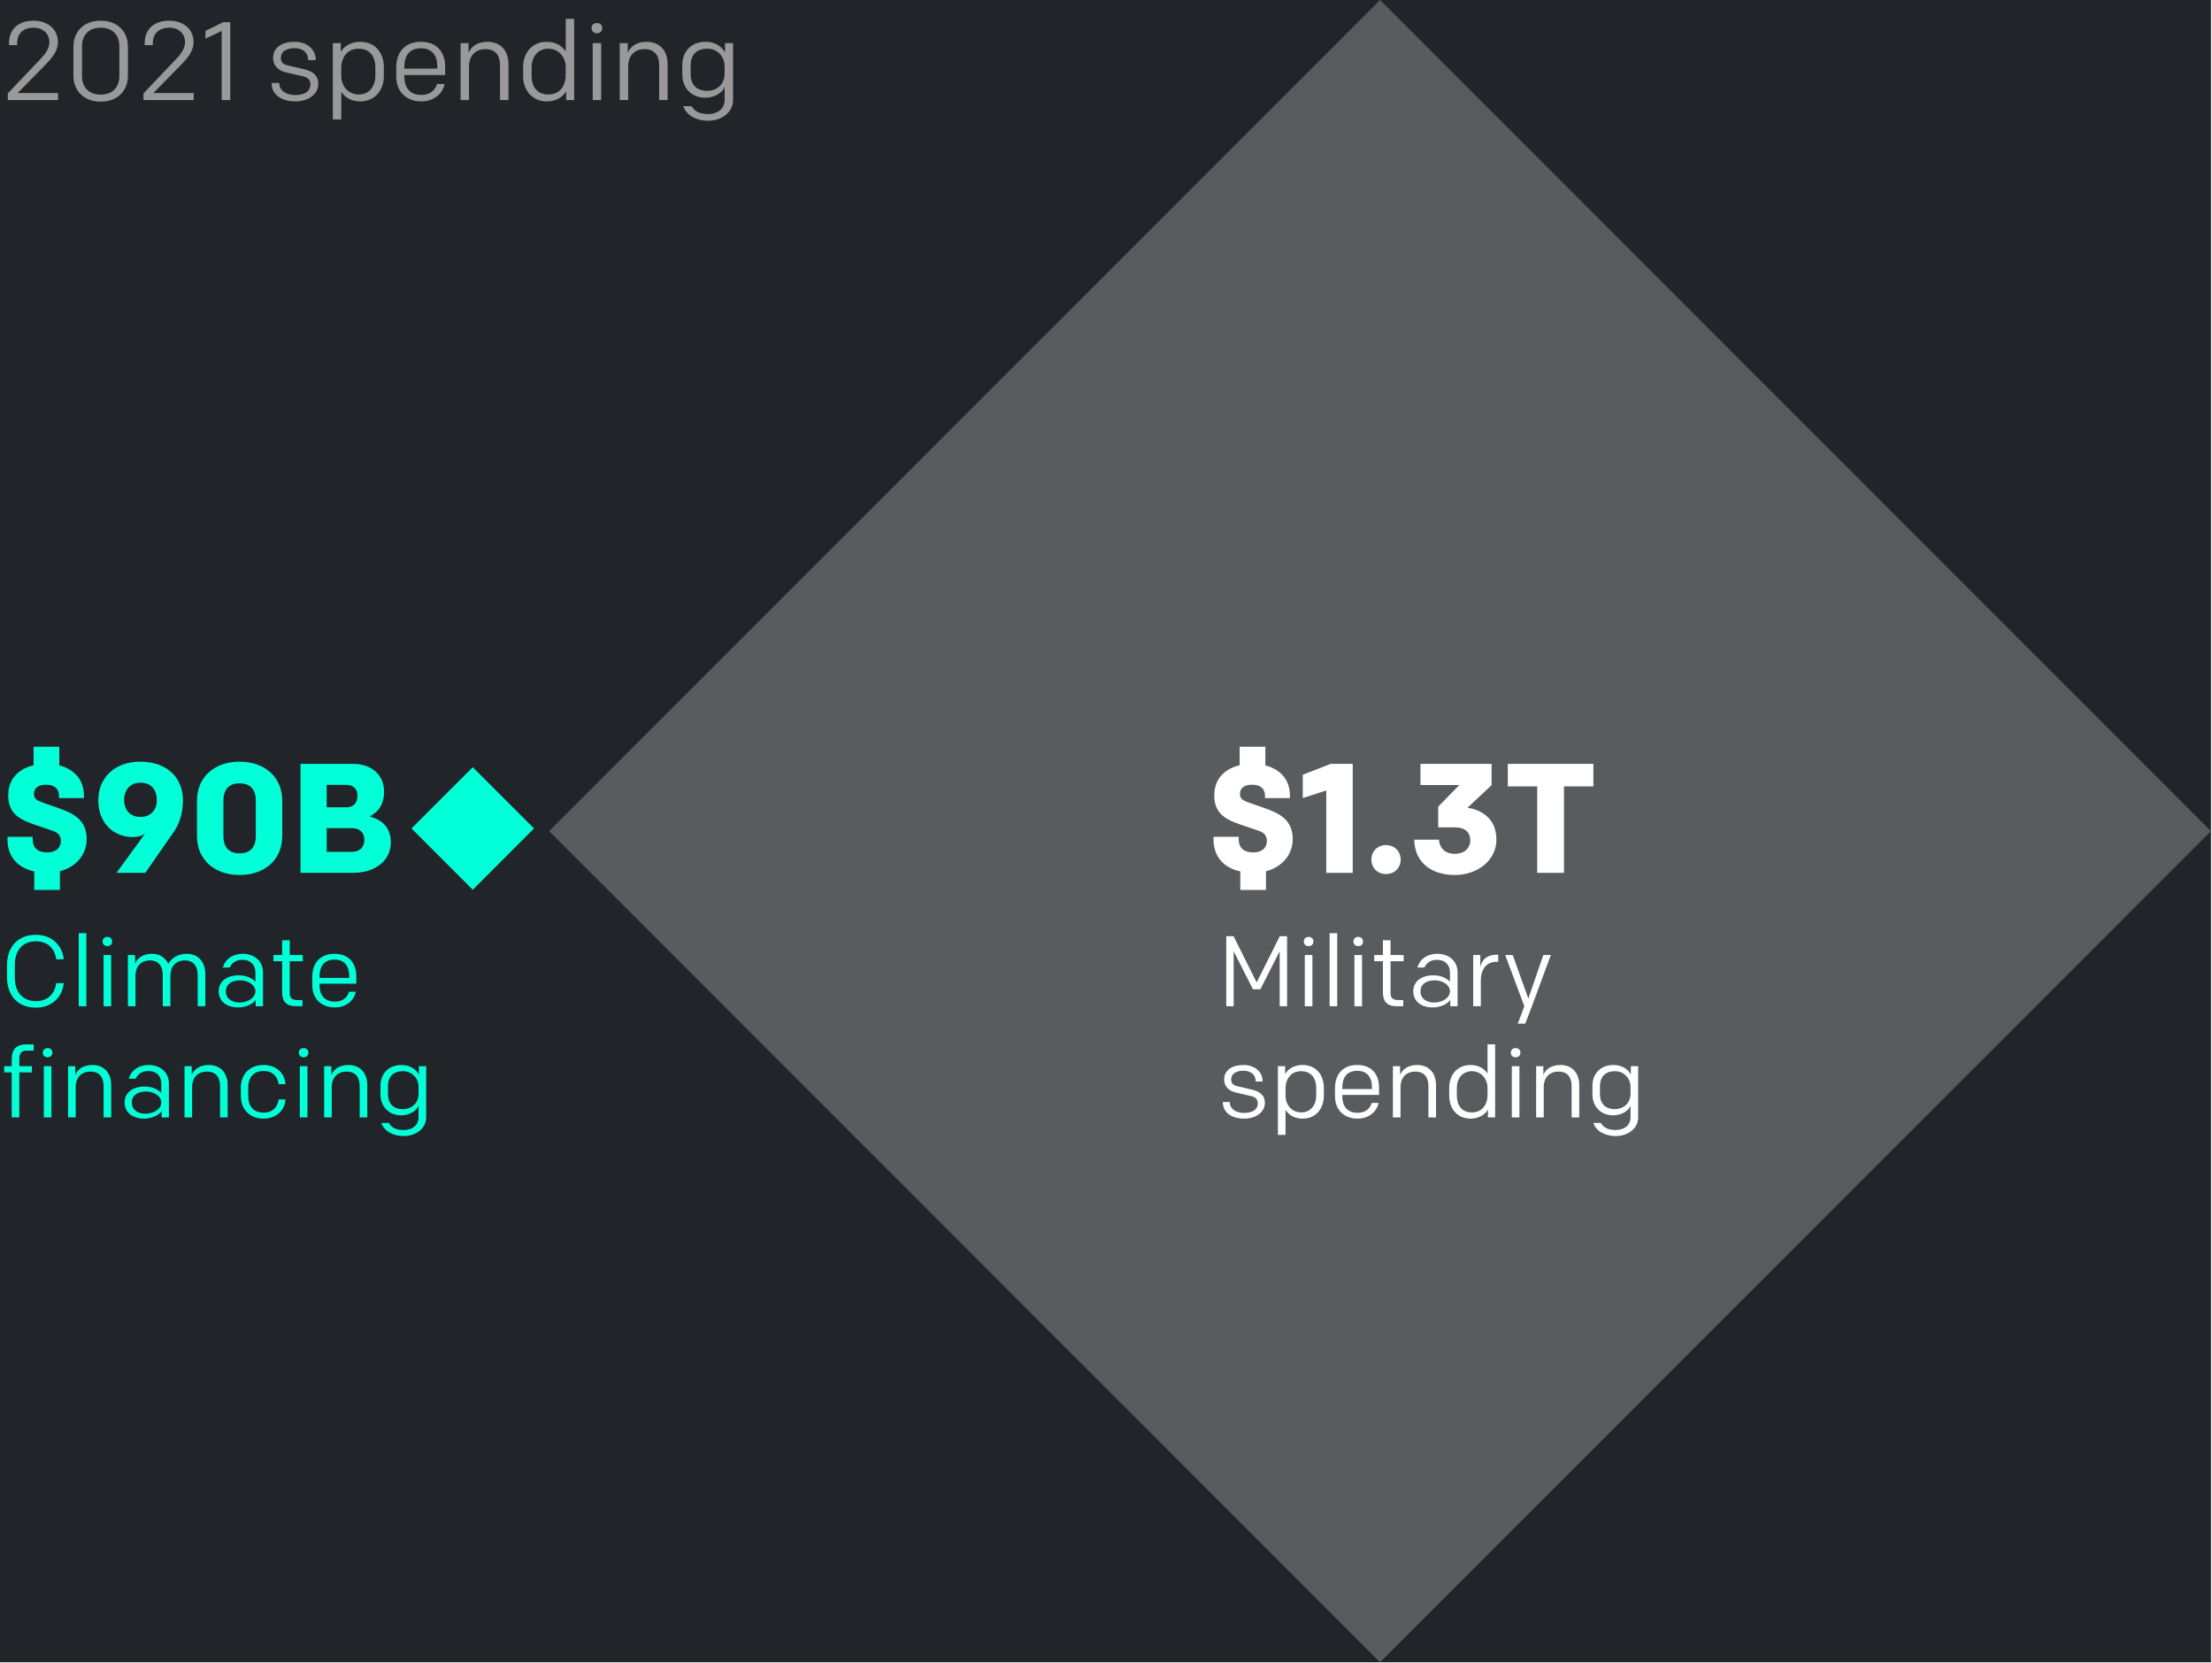
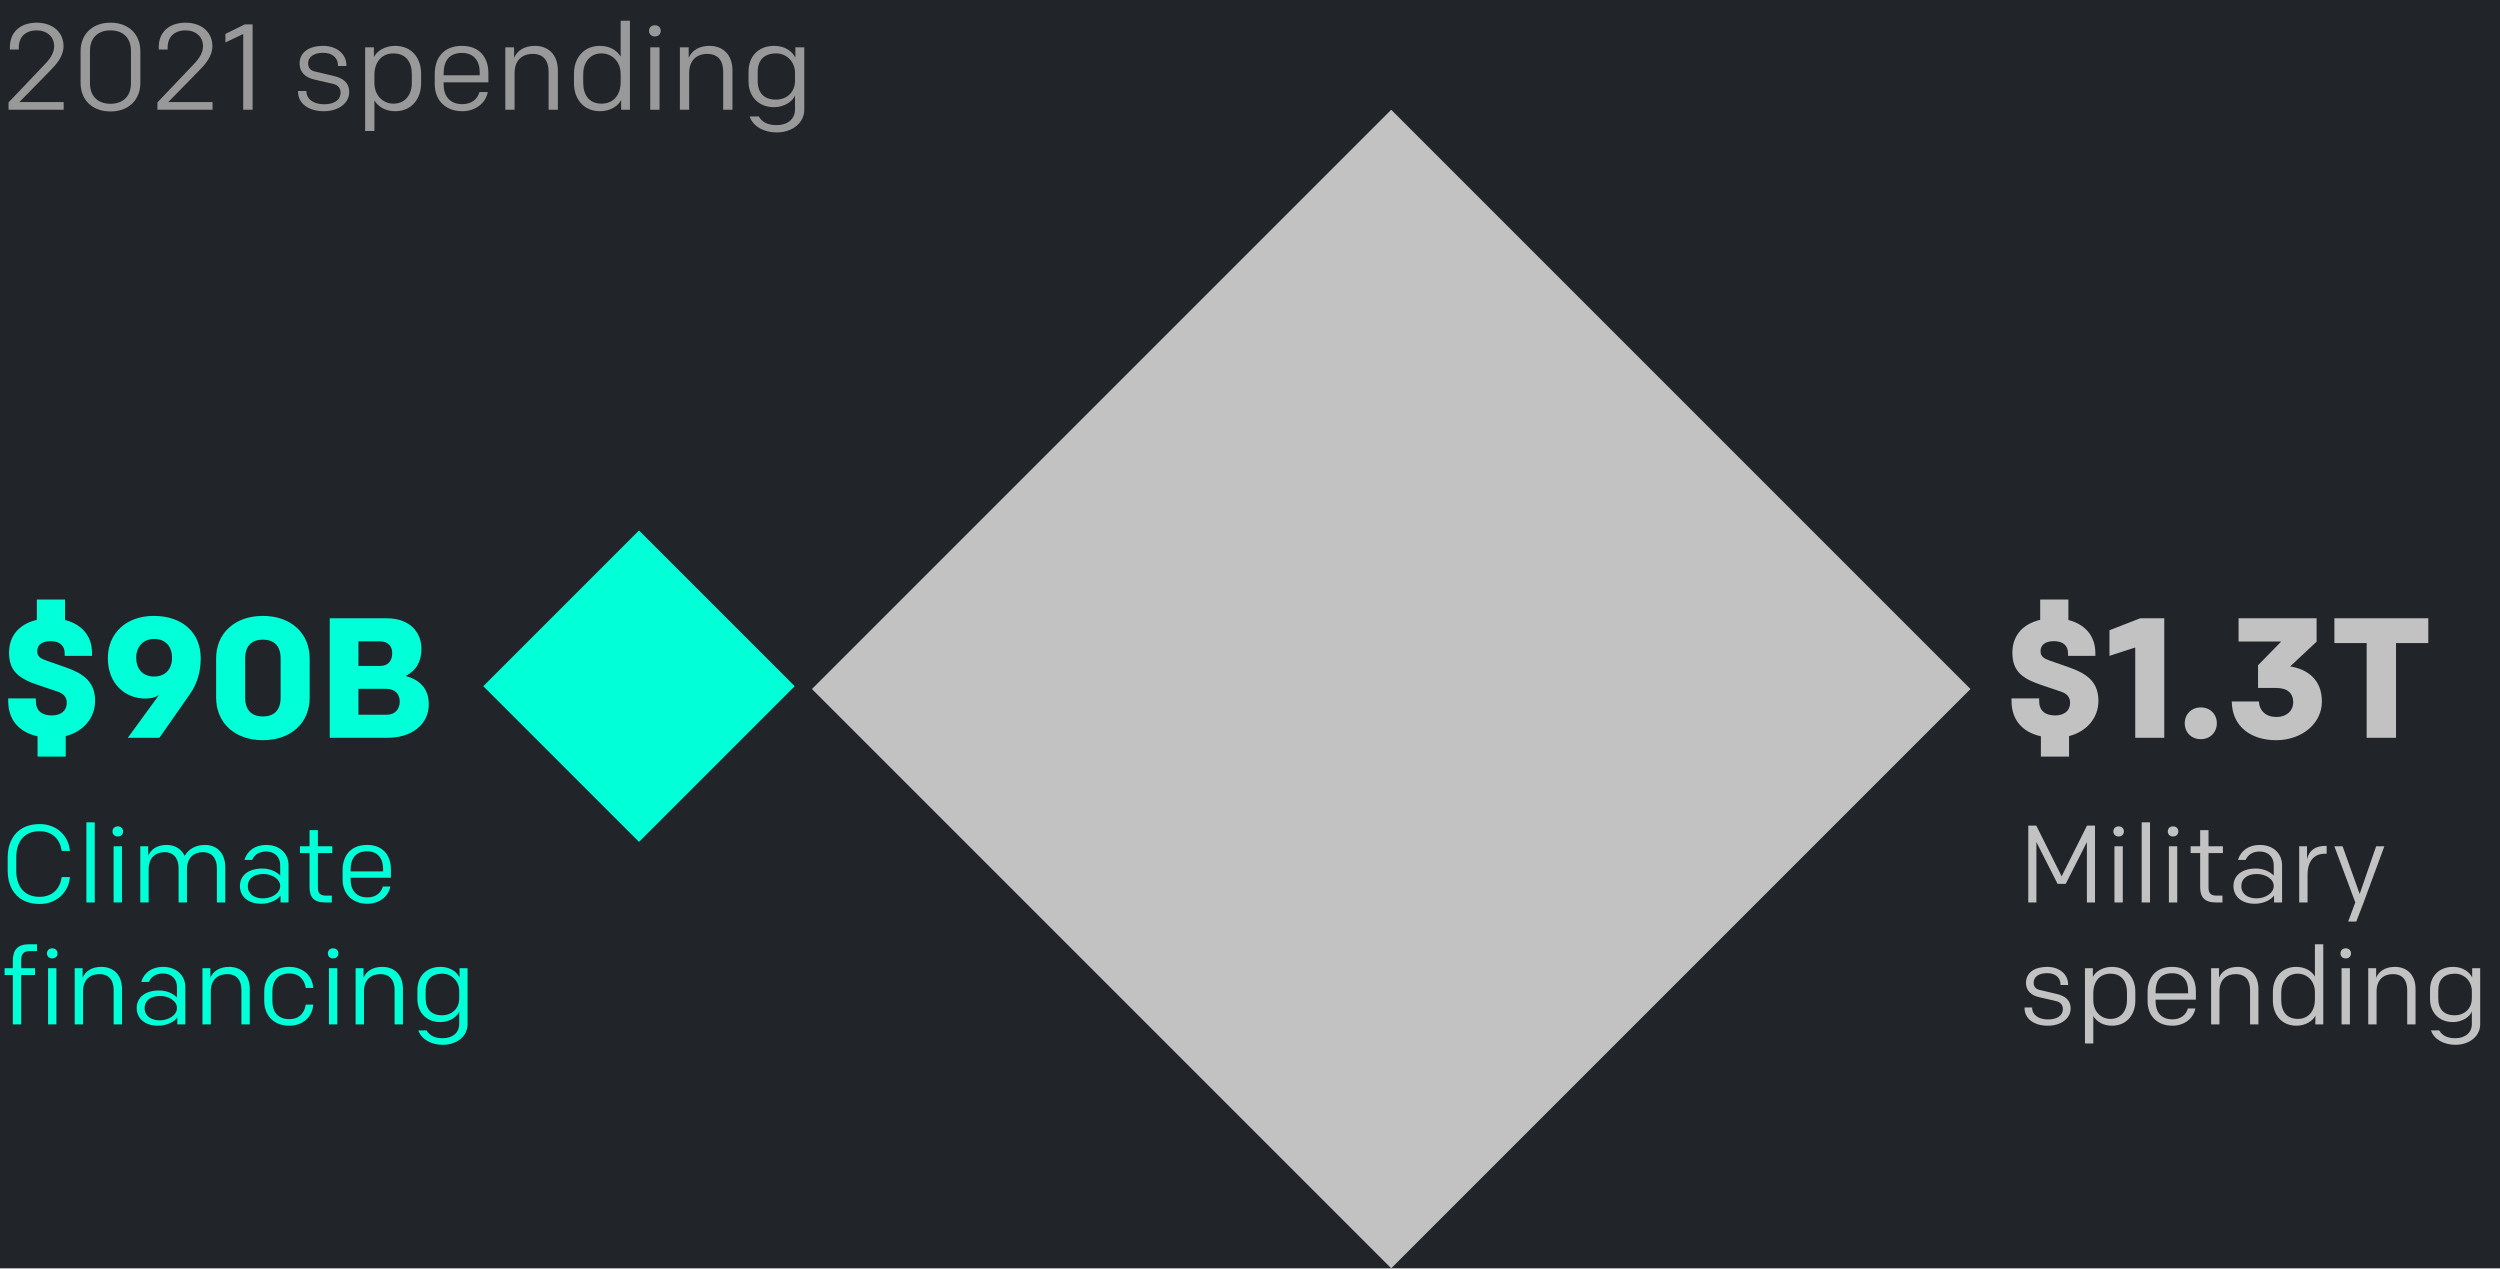
- <svg xmlns="http://www.w3.org/2000/svg" width="398" height="299" fill="none">
-   <path fill="#212529" d="M0 0h397.81v299H0z" />
-   <path fill="#01FFD8" d="m85.062 138 11.023 11.023-11.023 11.023-11.023-11.023z" />
-   <path fill="#595C5F" d="m248.31 0 149.5 149.5L248.31 299 98.81 149.5z" />
-   <path fill="#fff" d="M232.596 150.924c0 2.884-1.988 5.068-4.816 5.796v3.36h-4.62v-3.332c-3.108-.672-4.816-2.772-4.816-5.796v-.42h4.536v.448c0 1.568.98 2.352 2.604 2.352 1.456 0 2.464-.728 2.464-2.072 0-.896-.476-1.484-1.456-1.82l-3.388-1.148c-2.94-1.008-4.62-2.184-4.62-5.236 0-3.024 1.932-4.788 4.564-5.404v-3.332h4.62v3.36c2.66.672 4.424 2.548 4.424 5.404v.476h-4.48v-.392c0-1.288-.812-2.016-2.296-2.016-1.344 0-2.212.532-2.212 1.652 0 .896.616 1.204 1.456 1.512l3.192 1.12c2.604.924 4.844 2.156 4.844 5.488ZM243.395 157h-4.76v-14.812l-4.228 1.372v-4.2l5.04-1.96h3.948V157Zm3.357-2.38c0-1.484 1.092-2.604 2.632-2.604s2.632 1.12 2.632 2.604-1.092 2.604-2.632 2.604-2.632-1.12-2.632-2.604Zm8.829-13.412V137.4h12.796v3.836l-4.34 4.06c2.688.42 5.208 2.044 5.208 5.74s-3.36 6.356-7.504 6.356c-4.004 0-7.224-2.128-7.28-6.356h4.452c.084 1.54 1.148 2.548 2.856 2.548 1.736 0 2.772-1.064 2.772-2.408 0-1.456-.896-2.352-2.8-2.352h-2.968V145.1l3.808-3.892h-7Zm15.713-3.808h15.4v4.06h-5.292V157h-4.816v-15.54h-5.292v-4.06Z" />
-   <path fill="#01FFD8" d="M15.596 150.924c0 2.884-1.988 5.068-4.816 5.796v3.36H6.16v-3.332c-3.108-.672-4.816-2.772-4.816-5.796v-.42H5.88v.448c0 1.568.98 2.352 2.604 2.352 1.456 0 2.464-.728 2.464-2.072 0-.896-.476-1.484-1.456-1.82l-3.388-1.148c-2.94-1.008-4.62-2.184-4.62-5.236 0-3.024 1.932-4.788 4.564-5.404v-3.332h4.62v3.36c2.66.672 4.424 2.548 4.424 5.404v.476h-4.48v-.392c0-1.288-.812-2.016-2.296-2.016-1.344 0-2.212.532-2.212 1.652 0 .896.616 1.204 1.456 1.512l3.192 1.12c2.604.924 4.844 2.156 4.844 5.488ZM26.143 157h-5.18l5.124-7.028c-.644.42-1.26.588-2.268.588-3.248 0-6.132-2.38-6.132-6.608 0-4.116 3.024-6.944 7.532-6.944 4.676 0 7.7 2.716 7.7 6.972 0 2.464-.784 4.452-1.736 5.796L26.143 157Zm-.868-10.052c1.848 0 2.94-1.232 2.94-3.052 0-1.764-.952-3.108-2.94-3.108-1.764 0-2.94 1.232-2.94 3.08 0 1.792 1.036 3.08 2.94 3.08Zm17.839 10.444c-4.592 0-7.672-2.828-7.672-7v-6.384c0-4.172 3.08-7 7.672-7s7.672 2.828 7.672 7v6.384c0 4.172-3.08 7-7.672 7Zm2.912-13.384c0-2.156-1.148-3.108-2.912-3.108s-2.912.952-2.912 3.108v6.384c0 2.156 1.148 3.108 2.912 3.108s2.912-.952 2.912-3.108v-6.384Zm24.291 7.504c0 3.36-2.884 5.488-6.748 5.488h-9.492v-19.6h9.38c3.696 0 5.656 2.24 5.656 5.012 0 2.072-.84 3.528-2.576 4.452 2.128.588 3.78 1.904 3.78 4.648Zm-4.76-.448c0-1.316-.84-2.1-2.24-2.1h-4.536v4.256h4.62c1.372 0 2.156-.896 2.156-2.156Zm-6.776-5.852h3.584c1.26 0 1.96-.812 1.96-2.1 0-1.204-.756-1.932-2.016-1.932h-3.528v4.032Z" />
-   <path fill="#fff" d="M231.582 168.4V181h-1.332v-9.9l-3.474 6.858h-1.332l-3.474-6.858v9.9h-1.332v-12.6h1.314l4.158 8.316 4.158-8.316h1.314Zm3.187 12.6v-9.216h1.368V181h-1.368Zm-.18-11.646c0-.486.342-.828.864-.828s.864.342.864.828c0 .486-.342.828-.864.828s-.864-.342-.864-.828ZM239.234 181v-13.14h1.368V181h-1.368Zm4.464 0v-9.216h1.368V181h-1.368Zm-.18-11.646c0-.486.342-.828.864-.828s.864.342.864.828c0 .486-.342.828-.864.828s-.864-.342-.864-.828ZM252.483 181h-1.152c-1.764 0-2.502-.882-2.502-2.448V172.9h-1.566v-1.116h1.566v-2.646h1.368v2.646h2.358v1.116h-2.358v5.652c0 .936.342 1.332 1.368 1.332h.918V181Zm9.777 0h-1.314v-1.152c-.396.648-1.638 1.368-3.168 1.368-2.178 0-3.492-1.224-3.492-2.898 0-1.782 1.458-2.88 3.654-2.88 1.458 0 2.43.612 2.952 1.152v-1.71c0-1.26-.828-2.232-2.304-2.232-1.17 0-1.926.54-2.304 1.386h-1.26c.468-1.53 1.764-2.466 3.582-2.466 2.286 0 3.654 1.494 3.654 3.312V181Zm-4.194-.666c1.44 0 2.826-.846 2.826-2.034 0-1.152-1.368-1.962-2.754-1.962-1.53 0-2.556.72-2.556 1.998s1.062 1.998 2.484 1.998Zm7.005.666v-9.216h1.278v2.124c.342-1.422 1.332-2.178 3.006-2.178h.216v1.278h-.27c-1.746 0-2.862 1.152-2.862 3.474V181h-1.368Zm9.36 3.132h-1.332l1.17-3.132-3.438-9.216h1.35l2.808 7.83 2.7-7.83h1.35L275.637 181l-1.206 3.132Zm-50.589 17.084c-2.232 0-3.816-1.116-3.816-2.898v-.09h1.242v.054c0 1.152 1.08 1.908 2.592 1.908 1.422 0 2.448-.558 2.448-1.746 0-.648-.414-1.116-1.152-1.278l-2.736-.63c-1.368-.306-2.16-1.134-2.16-2.34 0-1.728 1.458-2.628 3.492-2.628 1.926 0 3.42 1.17 3.42 2.88v.09h-1.242v-.054c0-1.134-.828-1.89-2.196-1.89-1.278 0-2.214.54-2.214 1.566 0 .63.306 1.026.972 1.188l2.826.666c1.422.342 2.268 1.044 2.268 2.376 0 1.638-1.584 2.826-3.744 2.826Zm7.459 2.916h-1.368v-12.348h1.296v1.44c.396-.846 1.584-1.656 3.114-1.656 2.466 0 3.852 1.782 3.852 4.122v1.404c0 2.394-1.494 4.122-3.816 4.122-1.44 0-2.52-.648-3.078-1.584v4.5Zm5.526-7.092v-1.296c0-1.692-.81-3.06-2.718-3.06-1.818 0-2.808 1.386-2.808 3.168v1.188c0 1.89 1.296 3.06 2.826 3.06 1.746 0 2.7-1.368 2.7-3.06Zm7.446 4.176c-2.394 0-4.068-1.53-4.068-4.014v-1.476c0-2.502 1.422-4.158 4.014-4.158 2.628 0 3.906 1.746 3.906 4.014v1.368h-6.606v.324c0 1.602.828 2.898 2.754 2.898 1.386 0 2.232-.738 2.538-1.782h1.224c-.306 1.656-1.836 2.826-3.762 2.826Zm-2.754-5.598v.288h5.328v-.432c0-1.638-.828-2.862-2.628-2.862-1.98 0-2.7 1.314-2.7 3.006Zm9.103 5.382v-9.216h1.296v1.566c.432-1.044 1.476-1.782 3.078-1.782 2.07 0 3.384 1.404 3.384 3.618V201h-1.368v-5.616c0-1.566-.702-2.628-2.358-2.628-1.512 0-2.664.918-2.664 2.826V201h-1.368Zm17.026-13.14h1.368V201h-1.296v-1.44c-.396.846-1.584 1.656-3.114 1.656-2.43 0-3.852-1.818-3.852-4.122v-1.404c0-2.394 1.494-4.122 3.816-4.122 1.44 0 2.52.648 3.078 1.584v-5.292Zm-5.526 7.884v1.296c0 1.692.81 3.06 2.718 3.06 1.818 0 2.808-1.386 2.808-3.168v-1.188c0-1.89-1.296-3.06-2.826-3.06-1.746 0-2.7 1.368-2.7 3.06Zm9.895 5.256v-9.216h1.368V201h-1.368Zm-.18-11.646c0-.486.342-.828.864-.828s.864.342.864.828c0 .486-.342.828-.864.828s-.864-.342-.864-.828ZM276.392 201v-9.216h1.296v1.566c.432-1.044 1.476-1.782 3.078-1.782 2.07 0 3.384 1.404 3.384 3.618V201h-1.368v-5.616c0-1.566-.702-2.628-2.358-2.628-1.512 0-2.664.918-2.664 2.826V201h-1.368Zm14.29 3.348c-1.836 0-3.492-.846-3.996-2.358h1.35c.504.882 1.386 1.278 2.646 1.278 1.602 0 2.7-.9 2.7-2.304v-2.088c-.288.846-1.548 1.746-3.096 1.746-2.394 0-3.762-1.71-3.762-3.762v-1.53c0-2.088 1.35-3.762 3.78-3.762 1.728 0 2.754.936 3.132 1.746v-1.53h1.314V201c0 1.908-1.728 3.348-4.068 3.348Zm-.126-4.842c1.566 0 2.826-1.044 2.826-2.79v-1.188c0-1.566-1.188-2.844-2.772-2.844-1.8 0-2.736.99-2.736 2.754v1.314c0 1.728.918 2.754 2.682 2.754Z" />
-   <path fill="#01FFD8" d="M6.498 181.252c-3.474 0-5.238-2.358-5.238-5.49v-2.124c0-3.132 1.764-5.49 5.238-5.49 2.916 0 4.77 2.034 4.968 4.41h-1.35c-.216-1.728-1.368-3.24-3.636-3.24-2.574 0-3.816 1.8-3.816 4.266v2.232c0 2.466 1.242 4.266 3.816 4.266 2.268 0 3.42-1.512 3.636-3.24h1.35c-.198 2.376-2.052 4.41-4.968 4.41Zm7.671-.252v-13.14h1.368V181H14.17Zm4.465 0v-9.216h1.368V181h-1.368Zm-.18-11.646c0-.486.342-.828.864-.828s.864.342.864.828c0 .486-.342.828-.864.828s-.864-.342-.864-.828ZM23.009 181v-9.216h1.296v1.566c.432-1.044 1.44-1.782 3.042-1.782 1.368 0 2.412.684 2.934 1.8.63-1.08 1.746-1.8 3.348-1.8 2.016 0 3.312 1.44 3.312 3.618V181h-1.368v-5.616c0-1.566-.774-2.628-2.286-2.628s-2.628.918-2.628 2.826V181H29.29v-5.616c0-1.566-.774-2.628-2.286-2.628s-2.628.918-2.628 2.826V181h-1.368Zm24.312 0h-1.314v-1.152c-.396.648-1.638 1.368-3.168 1.368-2.178 0-3.492-1.224-3.492-2.898 0-1.782 1.458-2.88 3.654-2.88 1.458 0 2.43.612 2.952 1.152v-1.71c0-1.26-.828-2.232-2.304-2.232-1.17 0-1.926.54-2.304 1.386h-1.26c.468-1.53 1.764-2.466 3.582-2.466 2.286 0 3.654 1.494 3.654 3.312V181Zm-4.194-.666c1.44 0 2.826-.846 2.826-2.034 0-1.152-1.368-1.962-2.754-1.962-1.53 0-2.556.72-2.556 1.998s1.062 1.998 2.484 1.998Zm11.292.666h-1.152c-1.764 0-2.502-.882-2.502-2.448V172.9h-1.566v-1.116h1.566v-2.646h1.368v2.646h2.358v1.116h-2.358v5.652c0 .936.342 1.332 1.368 1.332h.918V181Zm5.835.216c-2.394 0-4.068-1.53-4.068-4.014v-1.476c0-2.502 1.422-4.158 4.014-4.158 2.628 0 3.906 1.746 3.906 4.014v1.368H57.5v.324c0 1.602.828 2.898 2.754 2.898 1.386 0 2.232-.738 2.538-1.782h1.224c-.306 1.656-1.836 2.826-3.762 2.826Zm-2.754-5.598v.288h5.328v-.432c0-1.638-.828-2.862-2.628-2.862-1.98 0-2.7 1.314-2.7 3.006ZM2.106 201v-8.1H.756v-1.116h1.35v-1.224c0-1.782.792-2.7 2.664-2.7h1.296v1.116H4.878c-.972 0-1.404.45-1.404 1.476v1.332h2.268v1.116H3.474v8.1H2.106Zm5.778 0v-9.216h1.368V201H7.884Zm-.18-11.646c0-.486.342-.828.864-.828s.864.342.864.828c0 .486-.342.828-.864.828s-.864-.342-.864-.828ZM12.251 201v-9.216h1.296v1.566c.432-1.044 1.476-1.782 3.078-1.782 2.07 0 3.384 1.404 3.384 3.618V201h-1.368v-5.616c0-1.566-.702-2.628-2.358-2.628-1.512 0-2.664.918-2.664 2.826V201h-1.368Zm18.142 0h-1.314v-1.152c-.396.648-1.638 1.368-3.168 1.368-2.178 0-3.492-1.224-3.492-2.898 0-1.782 1.458-2.88 3.654-2.88 1.458 0 2.43.612 2.952 1.152v-1.71c0-1.26-.828-2.232-2.304-2.232-1.17 0-1.926.54-2.304 1.386h-1.26c.468-1.53 1.764-2.466 3.582-2.466 2.286 0 3.654 1.494 3.654 3.312V201Zm-4.194-.666c1.44 0 2.826-.846 2.826-2.034 0-1.152-1.368-1.962-2.754-1.962-1.53 0-2.556.72-2.556 1.998s1.062 1.998 2.484 1.998Zm7.005.666v-9.216H34.5v1.566c.432-1.044 1.476-1.782 3.078-1.782 2.07 0 3.384 1.404 3.384 3.618V201h-1.368v-5.616c0-1.566-.702-2.628-2.358-2.628-1.512 0-2.664.918-2.664 2.826V201h-1.368Zm14.218.216c-2.556 0-4.086-1.728-4.086-4.05v-1.548c0-2.322 1.53-4.05 4.086-4.05 2.322 0 3.834 1.512 3.942 3.456H50.14c-.18-1.242-.954-2.376-2.7-2.376-1.89 0-2.772 1.224-2.772 2.952v1.584c0 1.728.882 2.952 2.772 2.952 1.746 0 2.52-1.134 2.7-2.376h1.224c-.108 1.944-1.62 3.456-3.942 3.456Zm6.526-.216v-9.216h1.368V201h-1.368Zm-.18-11.646c0-.486.342-.828.864-.828s.864.342.864.828c0 .486-.342.828-.864.828s-.864-.342-.864-.828ZM58.323 201v-9.216h1.296v1.566c.432-1.044 1.476-1.782 3.078-1.782 2.07 0 3.384 1.404 3.384 3.618V201h-1.368v-5.616c0-1.566-.702-2.628-2.358-2.628-1.512 0-2.664.918-2.664 2.826V201h-1.368Zm14.29 3.348c-1.836 0-3.492-.846-3.996-2.358h1.35c.504.882 1.386 1.278 2.646 1.278 1.602 0 2.7-.9 2.7-2.304v-2.088c-.288.846-1.548 1.746-3.096 1.746-2.394 0-3.762-1.71-3.762-3.762v-1.53c0-2.088 1.35-3.762 3.78-3.762 1.728 0 2.754.936 3.132 1.746v-1.53h1.314V201c0 1.908-1.728 3.348-4.068 3.348Zm-.126-4.842c1.566 0 2.826-1.044 2.826-2.79v-1.188c0-1.566-1.188-2.844-2.772-2.844-1.8 0-2.736.99-2.736 2.754v1.314c0 1.728.918 2.754 2.682 2.754Z" />
+ <svg xmlns="http://www.w3.org/2000/svg" width="410" height="208" fill="none">
+   <path fill="#212529" d="M0 0h410v208H0z" />
  <path fill="#999" d="M1.4 18v-1.2l5.92-6.22c.98-1.02 1.56-1.94 1.56-3.02 0-1.56-1.22-2.58-2.86-2.58C4.24 4.98 3.08 6 3.08 7.8v.32H1.62v-.38c0-2.56 1.8-4.02 4.4-4.02 2.54 0 4.4 1.5 4.4 3.84 0 1.7-1.18 3-2.3 4.14l-4.94 5.04h7.26V18H1.4Zm16.716.28c-3.08 0-4.9-2-4.9-4.66V8.38c0-2.66 1.82-4.66 4.9-4.66s4.9 2 4.9 4.66v5.24c0 2.66-1.82 4.66-4.9 4.66Zm0-1.26c2.18 0 3.36-1.36 3.36-3.34V8.32c0-1.98-1.18-3.34-3.36-3.34-2.18 0-3.36 1.36-3.36 3.34v5.36c0 1.98 1.18 3.34 3.36 3.34Zm7.698.98v-1.2l5.92-6.22c.98-1.02 1.56-1.94 1.56-3.02 0-1.56-1.22-2.58-2.86-2.58-1.78 0-2.94 1.02-2.94 2.82v.32h-1.46v-.38c0-2.56 1.8-4.02 4.4-4.02 2.54 0 4.4 1.5 4.4 3.84 0 1.7-1.18 3-2.3 4.14l-4.94 5.04h7.26V18h-9.04Zm14.074 0V5.58l-2.92 1.38v-1.4L40.148 4h1.28v14h-1.54Zm13.226.24c-2.48 0-4.24-1.24-4.24-3.22v-.1h1.38v.06c0 1.28 1.2 2.12 2.88 2.12 1.58 0 2.72-.62 2.72-1.94 0-.72-.46-1.24-1.28-1.42l-3.04-.7c-1.52-.34-2.4-1.26-2.4-2.6 0-1.92 1.62-2.92 3.88-2.92 2.14 0 3.8 1.3 3.8 3.2v.1h-1.38v-.06c0-1.26-.92-2.1-2.44-2.1-1.42 0-2.46.6-2.46 1.74 0 .7.34 1.14 1.08 1.32l3.14.74c1.58.38 2.52 1.16 2.52 2.64 0 1.82-1.76 3.14-4.16 3.14Zm8.288 3.24h-1.52V7.76h1.44v1.6c.44-.94 1.76-1.84 3.46-1.84 2.74 0 4.28 1.98 4.28 4.58v1.56c0 2.66-1.66 4.58-4.24 4.58-1.6 0-2.8-.72-3.42-1.76v5Zm6.14-7.88v-1.44c0-1.88-.9-3.4-3.02-3.4-2.02 0-3.12 1.54-3.12 3.52v1.32c0 2.1 1.44 3.4 3.14 3.4 1.94 0 3-1.52 3-3.4Zm8.274 4.64c-2.66 0-4.52-1.7-4.52-4.46v-1.64c0-2.78 1.58-4.62 4.46-4.62 2.92 0 4.34 1.94 4.34 4.46v1.52h-7.34v.36c0 1.78.92 3.22 3.06 3.22 1.54 0 2.48-.82 2.82-1.98h1.36c-.34 1.84-2.04 3.14-4.18 3.14Zm-3.06-6.22v.32h5.92v-.48c0-1.82-.92-3.18-2.92-3.18-2.2 0-3 1.46-3 3.34ZM82.87 18V7.76h1.44V9.5c.48-1.16 1.64-1.98 3.42-1.98 2.3 0 3.76 1.56 3.76 4.02V18h-1.52v-6.24c0-1.74-.78-2.92-2.62-2.92-1.68 0-2.96 1.02-2.96 3.14V18h-1.52Zm18.918-14.6h1.52V18h-1.44v-1.6c-.44.94-1.76 1.84-3.46 1.84-2.7 0-4.28-2.02-4.28-4.58V12.1c0-2.66 1.66-4.58 4.24-4.58 1.6 0 2.8.72 3.42 1.76V3.4Zm-6.14 8.76v1.44c0 1.88.9 3.4 3.02 3.4 2.02 0 3.12-1.54 3.12-3.52v-1.32c0-2.1-1.44-3.4-3.14-3.4-1.94 0-3 1.52-3 3.4ZM106.642 18V7.76h1.52V18h-1.52Zm-.2-12.94c0-.54.38-.92.96-.92s.96.38.96.92-.38.92-.96.92-.96-.38-.96-.92ZM111.503 18V7.76h1.44V9.5c.48-1.16 1.64-1.98 3.42-1.98 2.3 0 3.76 1.56 3.76 4.02V18h-1.52v-6.24c0-1.74-.78-2.92-2.62-2.92-1.68 0-2.96 1.02-2.96 3.14V18h-1.52Zm15.878 3.72c-2.04 0-3.88-.94-4.44-2.62h1.5c.56.98 1.54 1.42 2.94 1.42 1.78 0 3-1 3-2.56v-2.32c-.32.94-1.72 1.94-3.44 1.94-2.66 0-4.18-1.9-4.18-4.18v-1.7c0-2.32 1.5-4.18 4.2-4.18 1.92 0 3.06 1.04 3.48 1.94v-1.7h1.46V18c0 2.12-1.92 3.72-4.52 3.72Zm-.14-5.38c1.74 0 3.14-1.16 3.14-3.1v-1.32c0-1.74-1.32-3.16-3.08-3.16-2 0-3.04 1.1-3.04 3.06v1.46c0 1.92 1.02 3.06 2.98 3.06Z" />
+   <path fill="#01FFD8" d="m104.797 87 25.534 25.534-25.534 25.535-25.534-25.535z" />
+   <path fill="#C2C2C2" d="m228.159 18 95 95-95 95-95-95z" />
+   <path fill="#01FFD8" d="M15.596 114.924c0 2.884-1.988 5.068-4.816 5.796v3.36H6.16v-3.332c-3.108-.672-4.816-2.772-4.816-5.796v-.42H5.88v.448c0 1.568.98 2.352 2.604 2.352 1.456 0 2.464-.728 2.464-2.072 0-.896-.476-1.484-1.456-1.82l-3.388-1.148c-2.94-1.008-4.62-2.184-4.62-5.236 0-3.024 1.932-4.788 4.564-5.404V98.32h4.62v3.36c2.66.672 4.424 2.548 4.424 5.404v.476h-4.48v-.392c0-1.288-.812-2.016-2.296-2.016-1.344 0-2.212.532-2.212 1.652 0 .896.616 1.204 1.456 1.512l3.192 1.12c2.604.924 4.844 2.156 4.844 5.488ZM26.143 121h-5.18l5.124-7.028c-.644.42-1.26.588-2.268.588-3.248 0-6.132-2.38-6.132-6.608 0-4.116 3.024-6.944 7.532-6.944 4.676 0 7.7 2.716 7.7 6.972 0 2.464-.784 4.452-1.736 5.796L26.143 121Zm-.868-10.052c1.848 0 2.94-1.232 2.94-3.052 0-1.764-.952-3.108-2.94-3.108-1.764 0-2.94 1.232-2.94 3.08 0 1.792 1.036 3.08 2.94 3.08Zm17.839 10.444c-4.592 0-7.672-2.828-7.672-7v-6.384c0-4.172 3.08-7 7.672-7s7.672 2.828 7.672 7v6.384c0 4.172-3.08 7-7.672 7Zm2.912-13.384c0-2.156-1.148-3.108-2.912-3.108s-2.912.952-2.912 3.108v6.384c0 2.156 1.148 3.108 2.912 3.108s2.912-.952 2.912-3.108v-6.384Zm24.291 7.504c0 3.36-2.884 5.488-6.748 5.488h-9.492v-19.6h9.38c3.696 0 5.656 2.24 5.656 5.012 0 2.072-.84 3.528-2.576 4.452 2.128.588 3.78 1.904 3.78 4.648Zm-4.76-.448c0-1.316-.84-2.1-2.24-2.1h-4.536v4.256h4.62c1.372 0 2.156-.896 2.156-2.156Zm-6.776-5.852h3.584c1.26 0 1.96-.812 1.96-2.1 0-1.204-.756-1.932-2.016-1.932h-3.528v4.032ZM6.498 148.252c-3.474 0-5.238-2.358-5.238-5.49v-2.124c0-3.132 1.764-5.49 5.238-5.49 2.916 0 4.77 2.034 4.968 4.41h-1.35c-.216-1.728-1.368-3.24-3.636-3.24-2.574 0-3.816 1.8-3.816 4.266v2.232c0 2.466 1.242 4.266 3.816 4.266 2.268 0 3.42-1.512 3.636-3.24h1.35c-.198 2.376-2.052 4.41-4.968 4.41Zm7.671-.252v-13.14h1.368V148H14.17Zm4.465 0v-9.216h1.368V148h-1.368Zm-.18-11.646c0-.486.342-.828.864-.828s.864.342.864.828c0 .486-.342.828-.864.828s-.864-.342-.864-.828ZM23.009 148v-9.216h1.296v1.566c.432-1.044 1.44-1.782 3.042-1.782 1.368 0 2.412.684 2.934 1.8.63-1.08 1.746-1.8 3.348-1.8 2.016 0 3.312 1.44 3.312 3.618V148h-1.368v-5.616c0-1.566-.774-2.628-2.286-2.628s-2.628.918-2.628 2.826V148H29.29v-5.616c0-1.566-.774-2.628-2.286-2.628s-2.628.918-2.628 2.826V148h-1.368Zm24.312 0h-1.314v-1.152c-.396.648-1.638 1.368-3.168 1.368-2.178 0-3.492-1.224-3.492-2.898 0-1.782 1.458-2.88 3.654-2.88 1.458 0 2.43.612 2.952 1.152v-1.71c0-1.26-.828-2.232-2.304-2.232-1.17 0-1.926.54-2.304 1.386h-1.26c.468-1.53 1.764-2.466 3.582-2.466 2.286 0 3.654 1.494 3.654 3.312V148Zm-4.194-.666c1.44 0 2.826-.846 2.826-2.034 0-1.152-1.368-1.962-2.754-1.962-1.53 0-2.556.72-2.556 1.998s1.062 1.998 2.484 1.998Zm11.292.666h-1.152c-1.764 0-2.502-.882-2.502-2.448V139.9h-1.566v-1.116h1.566v-2.646h1.368v2.646h2.358v1.116h-2.358v5.652c0 .936.342 1.332 1.368 1.332h.918V148Zm5.835.216c-2.394 0-4.068-1.53-4.068-4.014v-1.476c0-2.502 1.422-4.158 4.014-4.158 2.628 0 3.906 1.746 3.906 4.014v1.368H57.5v.324c0 1.602.828 2.898 2.754 2.898 1.386 0 2.232-.738 2.538-1.782h1.224c-.306 1.656-1.836 2.826-3.762 2.826Zm-2.754-5.598v.288h5.328v-.432c0-1.638-.828-2.862-2.628-2.862-1.98 0-2.7 1.314-2.7 3.006ZM2.106 168v-8.1H.756v-1.116h1.35v-1.224c0-1.782.792-2.7 2.664-2.7h1.296v1.116H4.878c-.972 0-1.404.45-1.404 1.476v1.332h2.268v1.116H3.474v8.1H2.106Zm5.778 0v-9.216h1.368V168H7.884Zm-.18-11.646c0-.486.342-.828.864-.828s.864.342.864.828c0 .486-.342.828-.864.828s-.864-.342-.864-.828ZM12.251 168v-9.216h1.296v1.566c.432-1.044 1.476-1.782 3.078-1.782 2.07 0 3.384 1.404 3.384 3.618V168h-1.368v-5.616c0-1.566-.702-2.628-2.358-2.628-1.512 0-2.664.918-2.664 2.826V168h-1.368Zm18.142 0h-1.314v-1.152c-.396.648-1.638 1.368-3.168 1.368-2.178 0-3.492-1.224-3.492-2.898 0-1.782 1.458-2.88 3.654-2.88 1.458 0 2.43.612 2.952 1.152v-1.71c0-1.26-.828-2.232-2.304-2.232-1.17 0-1.926.54-2.304 1.386h-1.26c.468-1.53 1.764-2.466 3.582-2.466 2.286 0 3.654 1.494 3.654 3.312V168Zm-4.194-.666c1.44 0 2.826-.846 2.826-2.034 0-1.152-1.368-1.962-2.754-1.962-1.53 0-2.556.72-2.556 1.998s1.062 1.998 2.484 1.998Zm7.005.666v-9.216H34.5v1.566c.432-1.044 1.476-1.782 3.078-1.782 2.07 0 3.384 1.404 3.384 3.618V168h-1.368v-5.616c0-1.566-.702-2.628-2.358-2.628-1.512 0-2.664.918-2.664 2.826V168h-1.368Zm14.218.216c-2.556 0-4.086-1.728-4.086-4.05v-1.548c0-2.322 1.53-4.05 4.086-4.05 2.322 0 3.834 1.512 3.942 3.456H50.14c-.18-1.242-.954-2.376-2.7-2.376-1.89 0-2.772 1.224-2.772 2.952v1.584c0 1.728.882 2.952 2.772 2.952 1.746 0 2.52-1.134 2.7-2.376h1.224c-.108 1.944-1.62 3.456-3.942 3.456Zm6.526-.216v-9.216h1.368V168h-1.368Zm-.18-11.646c0-.486.342-.828.864-.828s.864.342.864.828c0 .486-.342.828-.864.828s-.864-.342-.864-.828ZM58.323 168v-9.216h1.296v1.566c.432-1.044 1.476-1.782 3.078-1.782 2.07 0 3.384 1.404 3.384 3.618V168h-1.368v-5.616c0-1.566-.702-2.628-2.358-2.628-1.512 0-2.664.918-2.664 2.826V168h-1.368Zm14.29 3.348c-1.836 0-3.492-.846-3.996-2.358h1.35c.504.882 1.386 1.278 2.646 1.278 1.602 0 2.7-.9 2.7-2.304v-2.088c-.288.846-1.548 1.746-3.096 1.746-2.394 0-3.762-1.71-3.762-3.762v-1.53c0-2.088 1.35-3.762 3.78-3.762 1.728 0 2.754.936 3.132 1.746v-1.53h1.314V168c0 1.908-1.728 3.348-4.068 3.348Zm-.126-4.842c1.566 0 2.826-1.044 2.826-2.79v-1.188c0-1.566-1.188-2.844-2.772-2.844-1.8 0-2.736.99-2.736 2.754v1.314c0 1.728.918 2.754 2.682 2.754Z" />
+   <path fill="#C2C2C2" d="M344.141 114.924c0 2.884-1.988 5.068-4.816 5.796v3.36h-4.62v-3.332c-3.108-.672-4.816-2.772-4.816-5.796v-.42h4.536v.448c0 1.568.98 2.352 2.604 2.352 1.456 0 2.464-.728 2.464-2.072 0-.896-.476-1.484-1.456-1.82l-3.388-1.148c-2.94-1.008-4.62-2.184-4.62-5.236 0-3.024 1.932-4.788 4.564-5.404V98.32h4.62v3.36c2.66.672 4.424 2.548 4.424 5.404v.476h-4.48v-.392c0-1.288-.812-2.016-2.296-2.016-1.344 0-2.212.532-2.212 1.652 0 .896.616 1.204 1.456 1.512l3.192 1.12c2.604.924 4.844 2.156 4.844 5.488ZM354.94 121h-4.76v-14.812l-4.228 1.372v-4.2l5.04-1.96h3.948V121Zm3.357-2.38c0-1.484 1.092-2.604 2.632-2.604s2.632 1.12 2.632 2.604-1.092 2.604-2.632 2.604-2.632-1.12-2.632-2.604Zm8.829-13.412V101.4h12.796v3.836l-4.34 4.06c2.688.42 5.208 2.044 5.208 5.74s-3.36 6.356-7.504 6.356c-4.004 0-7.224-2.128-7.28-6.356h4.452c.084 1.54 1.148 2.548 2.856 2.548 1.736 0 2.772-1.064 2.772-2.408 0-1.456-.896-2.352-2.8-2.352h-2.968V109.1l3.808-3.892h-7Zm15.713-3.808h15.4v4.06h-5.292V121h-4.816v-15.54h-5.292v-4.06ZM343.582 135.4V148h-1.332v-9.9l-3.474 6.858h-1.332l-3.474-6.858v9.9h-1.332v-12.6h1.314l4.158 8.316 4.158-8.316h1.314Zm3.187 12.6v-9.216h1.368V148h-1.368Zm-.18-11.646c0-.486.342-.828.864-.828s.864.342.864.828c0 .486-.342.828-.864.828s-.864-.342-.864-.828ZM351.234 148v-13.14h1.368V148h-1.368Zm4.464 0v-9.216h1.368V148h-1.368Zm-.18-11.646c0-.486.342-.828.864-.828s.864.342.864.828c0 .486-.342.828-.864.828s-.864-.342-.864-.828ZM364.483 148h-1.152c-1.764 0-2.502-.882-2.502-2.448V139.9h-1.566v-1.116h1.566v-2.646h1.368v2.646h2.358v1.116h-2.358v5.652c0 .936.342 1.332 1.368 1.332h.918V148Zm9.777 0h-1.314v-1.152c-.396.648-1.638 1.368-3.168 1.368-2.178 0-3.492-1.224-3.492-2.898 0-1.782 1.458-2.88 3.654-2.88 1.458 0 2.43.612 2.952 1.152v-1.71c0-1.26-.828-2.232-2.304-2.232-1.17 0-1.926.54-2.304 1.386h-1.26c.468-1.53 1.764-2.466 3.582-2.466 2.286 0 3.654 1.494 3.654 3.312V148Zm-4.194-.666c1.44 0 2.826-.846 2.826-2.034 0-1.152-1.368-1.962-2.754-1.962-1.53 0-2.556.72-2.556 1.998s1.062 1.998 2.484 1.998Zm7.005.666v-9.216h1.278v2.124c.342-1.422 1.332-2.178 3.006-2.178h.216v1.278h-.27c-1.746 0-2.862 1.152-2.862 3.474V148h-1.368Zm9.36 3.132h-1.332l1.17-3.132-3.438-9.216h1.35l2.808 7.83 2.7-7.83h1.35L387.637 148l-1.206 3.132Zm-50.589 17.084c-2.232 0-3.816-1.116-3.816-2.898v-.09h1.242v.054c0 1.152 1.08 1.908 2.592 1.908 1.422 0 2.448-.558 2.448-1.746 0-.648-.414-1.116-1.152-1.278l-2.736-.63c-1.368-.306-2.16-1.134-2.16-2.34 0-1.728 1.458-2.628 3.492-2.628 1.926 0 3.42 1.17 3.42 2.88v.09h-1.242v-.054c0-1.134-.828-1.89-2.196-1.89-1.278 0-2.214.54-2.214 1.566 0 .63.306 1.026.972 1.188l2.826.666c1.422.342 2.268 1.044 2.268 2.376 0 1.638-1.584 2.826-3.744 2.826Zm7.459 2.916h-1.368v-12.348h1.296v1.44c.396-.846 1.584-1.656 3.114-1.656 2.466 0 3.852 1.782 3.852 4.122v1.404c0 2.394-1.494 4.122-3.816 4.122-1.44 0-2.52-.648-3.078-1.584v4.5Zm5.526-7.092v-1.296c0-1.692-.81-3.06-2.718-3.06-1.818 0-2.808 1.386-2.808 3.168v1.188c0 1.89 1.296 3.06 2.826 3.06 1.746 0 2.7-1.368 2.7-3.06Zm7.446 4.176c-2.394 0-4.068-1.53-4.068-4.014v-1.476c0-2.502 1.422-4.158 4.014-4.158 2.628 0 3.906 1.746 3.906 4.014v1.368h-6.606v.324c0 1.602.828 2.898 2.754 2.898 1.386 0 2.232-.738 2.538-1.782h1.224c-.306 1.656-1.836 2.826-3.762 2.826Zm-2.754-5.598v.288h5.328v-.432c0-1.638-.828-2.862-2.628-2.862-1.98 0-2.7 1.314-2.7 3.006Zm9.103 5.382v-9.216h1.296v1.566c.432-1.044 1.476-1.782 3.078-1.782 2.07 0 3.384 1.404 3.384 3.618V168h-1.368v-5.616c0-1.566-.702-2.628-2.358-2.628-1.512 0-2.664.918-2.664 2.826V168h-1.368Zm17.026-13.14h1.368V168h-1.296v-1.44c-.396.846-1.584 1.656-3.114 1.656-2.43 0-3.852-1.818-3.852-4.122v-1.404c0-2.394 1.494-4.122 3.816-4.122 1.44 0 2.52.648 3.078 1.584v-5.292Zm-5.526 7.884v1.296c0 1.692.81 3.06 2.718 3.06 1.818 0 2.808-1.386 2.808-3.168v-1.188c0-1.89-1.296-3.06-2.826-3.06-1.746 0-2.7 1.368-2.7 3.06Zm9.895 5.256v-9.216h1.368V168h-1.368Zm-.18-11.646c0-.486.342-.828.864-.828s.864.342.864.828c0 .486-.342.828-.864.828s-.864-.342-.864-.828ZM388.392 168v-9.216h1.296v1.566c.432-1.044 1.476-1.782 3.078-1.782 2.07 0 3.384 1.404 3.384 3.618V168h-1.368v-5.616c0-1.566-.702-2.628-2.358-2.628-1.512 0-2.664.918-2.664 2.826V168h-1.368Zm14.29 3.348c-1.836 0-3.492-.846-3.996-2.358h1.35c.504.882 1.386 1.278 2.646 1.278 1.602 0 2.7-.9 2.7-2.304v-2.088c-.288.846-1.548 1.746-3.096 1.746-2.394 0-3.762-1.71-3.762-3.762v-1.53c0-2.088 1.35-3.762 3.78-3.762 1.728 0 2.754.936 3.132 1.746v-1.53h1.314V168c0 1.908-1.728 3.348-4.068 3.348Zm-.126-4.842c1.566 0 2.826-1.044 2.826-2.79v-1.188c0-1.566-1.188-2.844-2.772-2.844-1.8 0-2.736.99-2.736 2.754v1.314c0 1.728.918 2.754 2.682 2.754Z" />
</svg>
